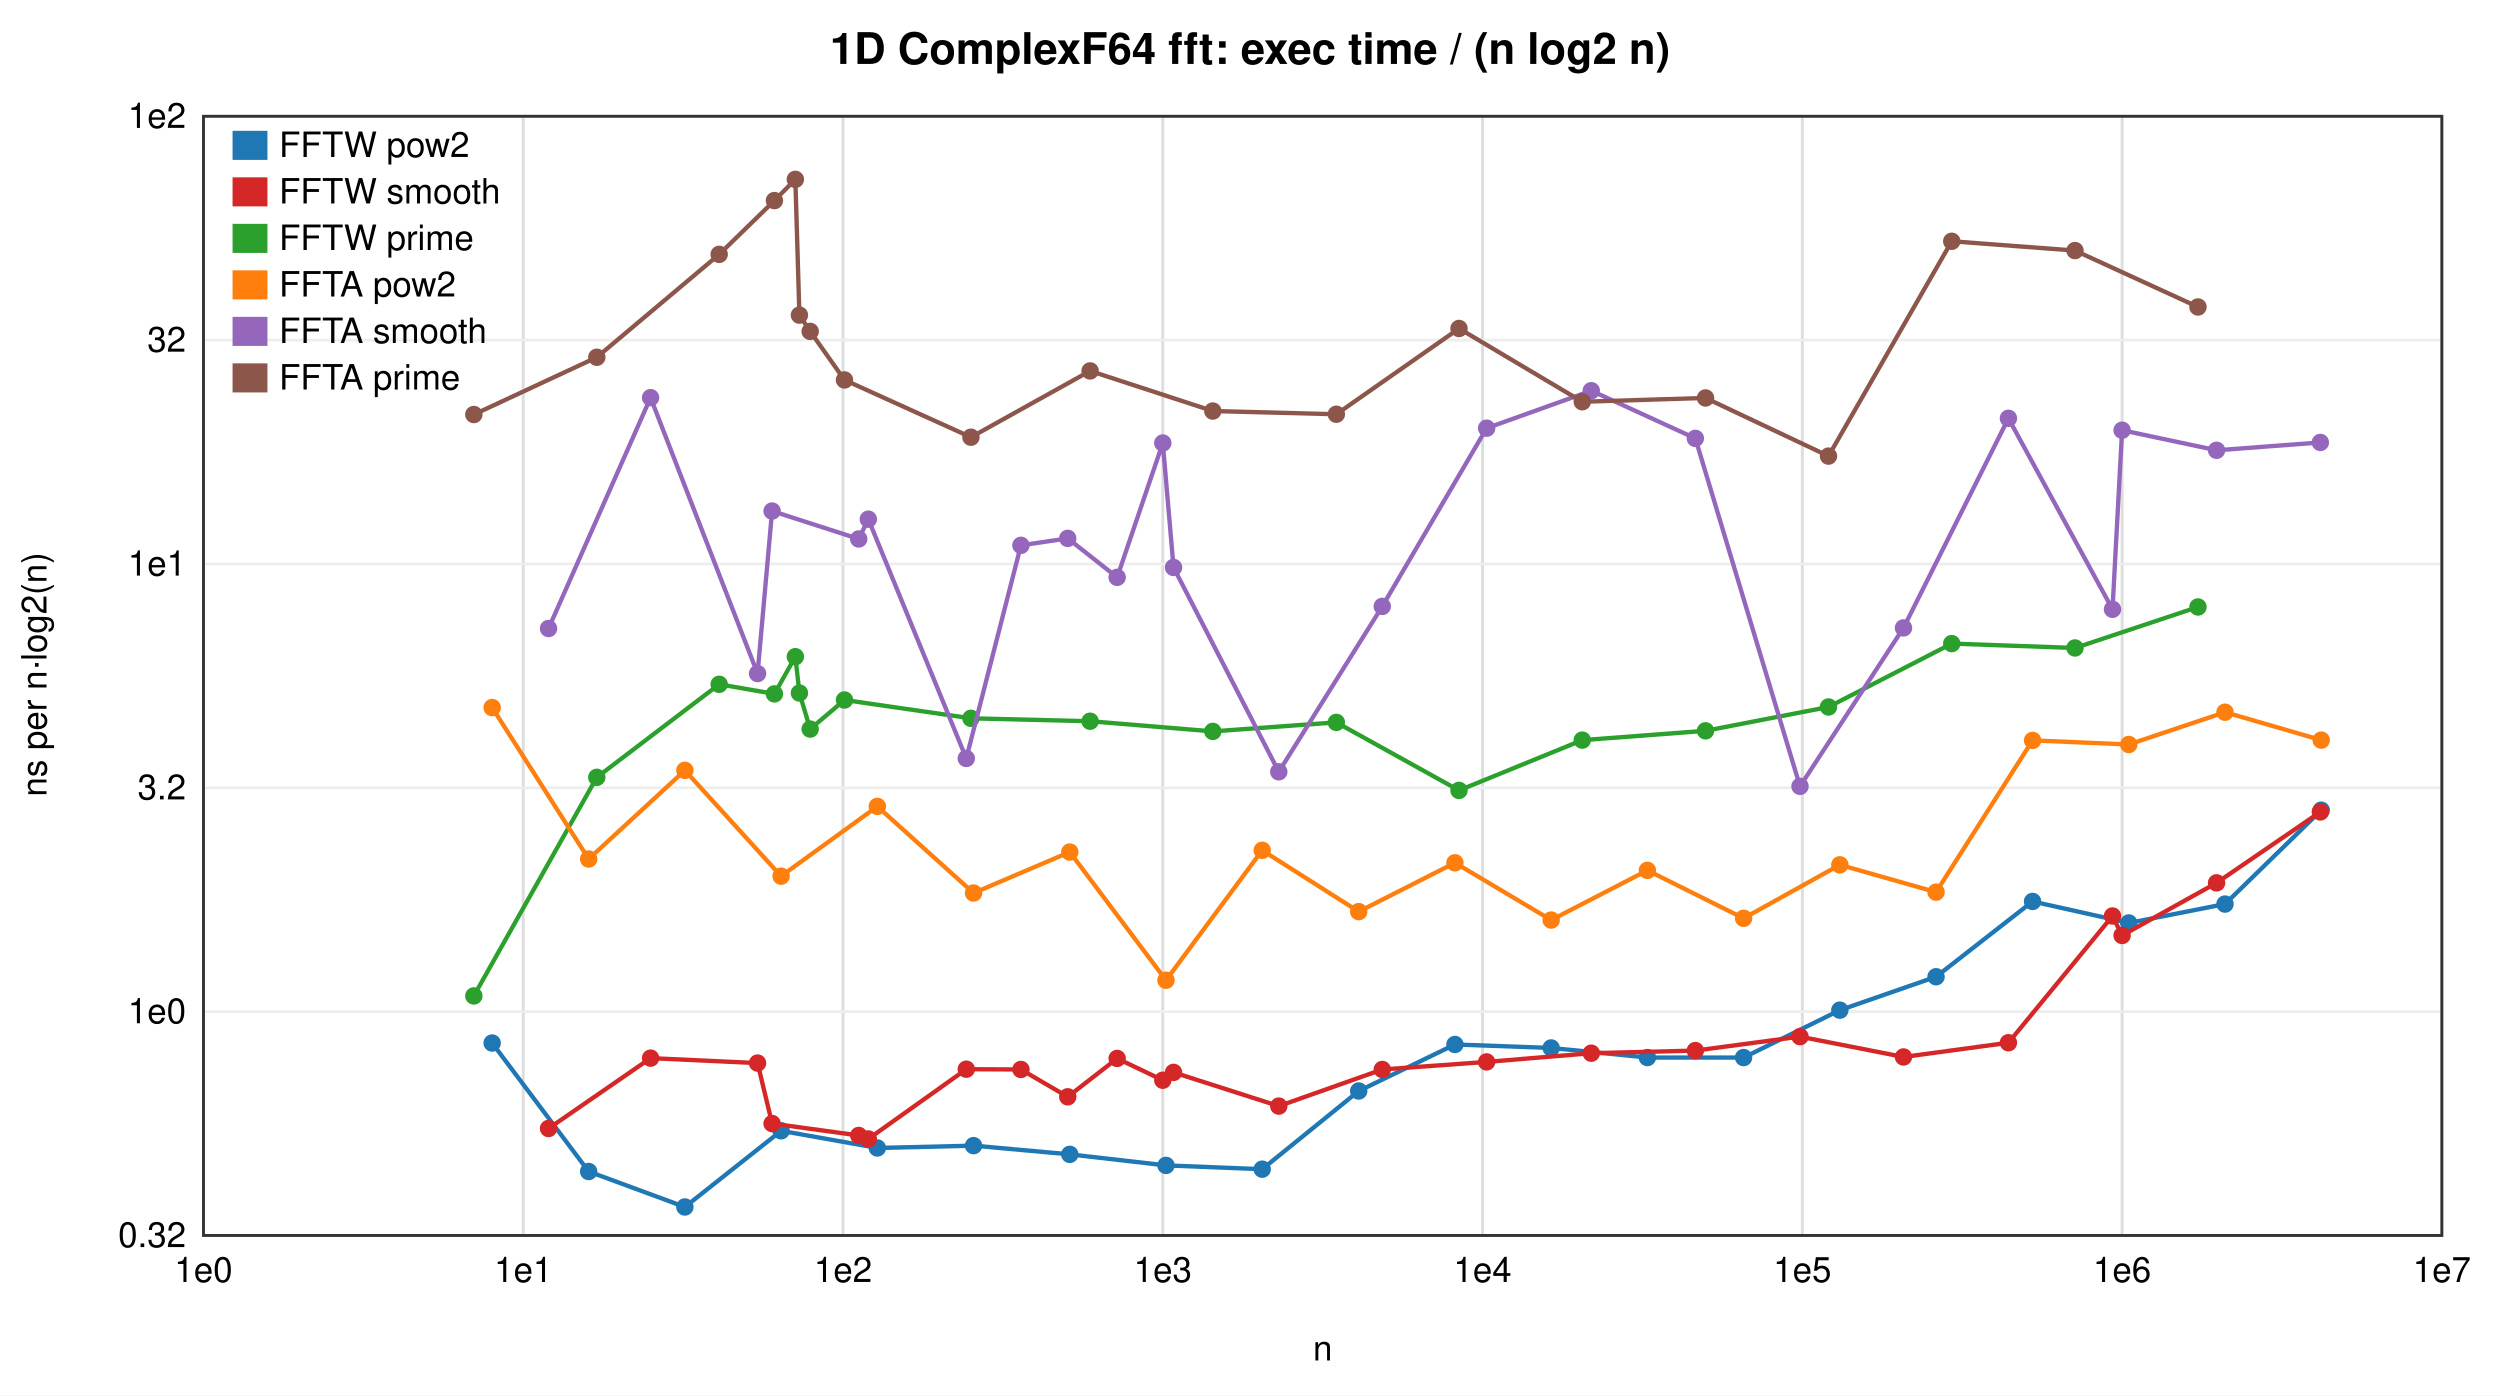
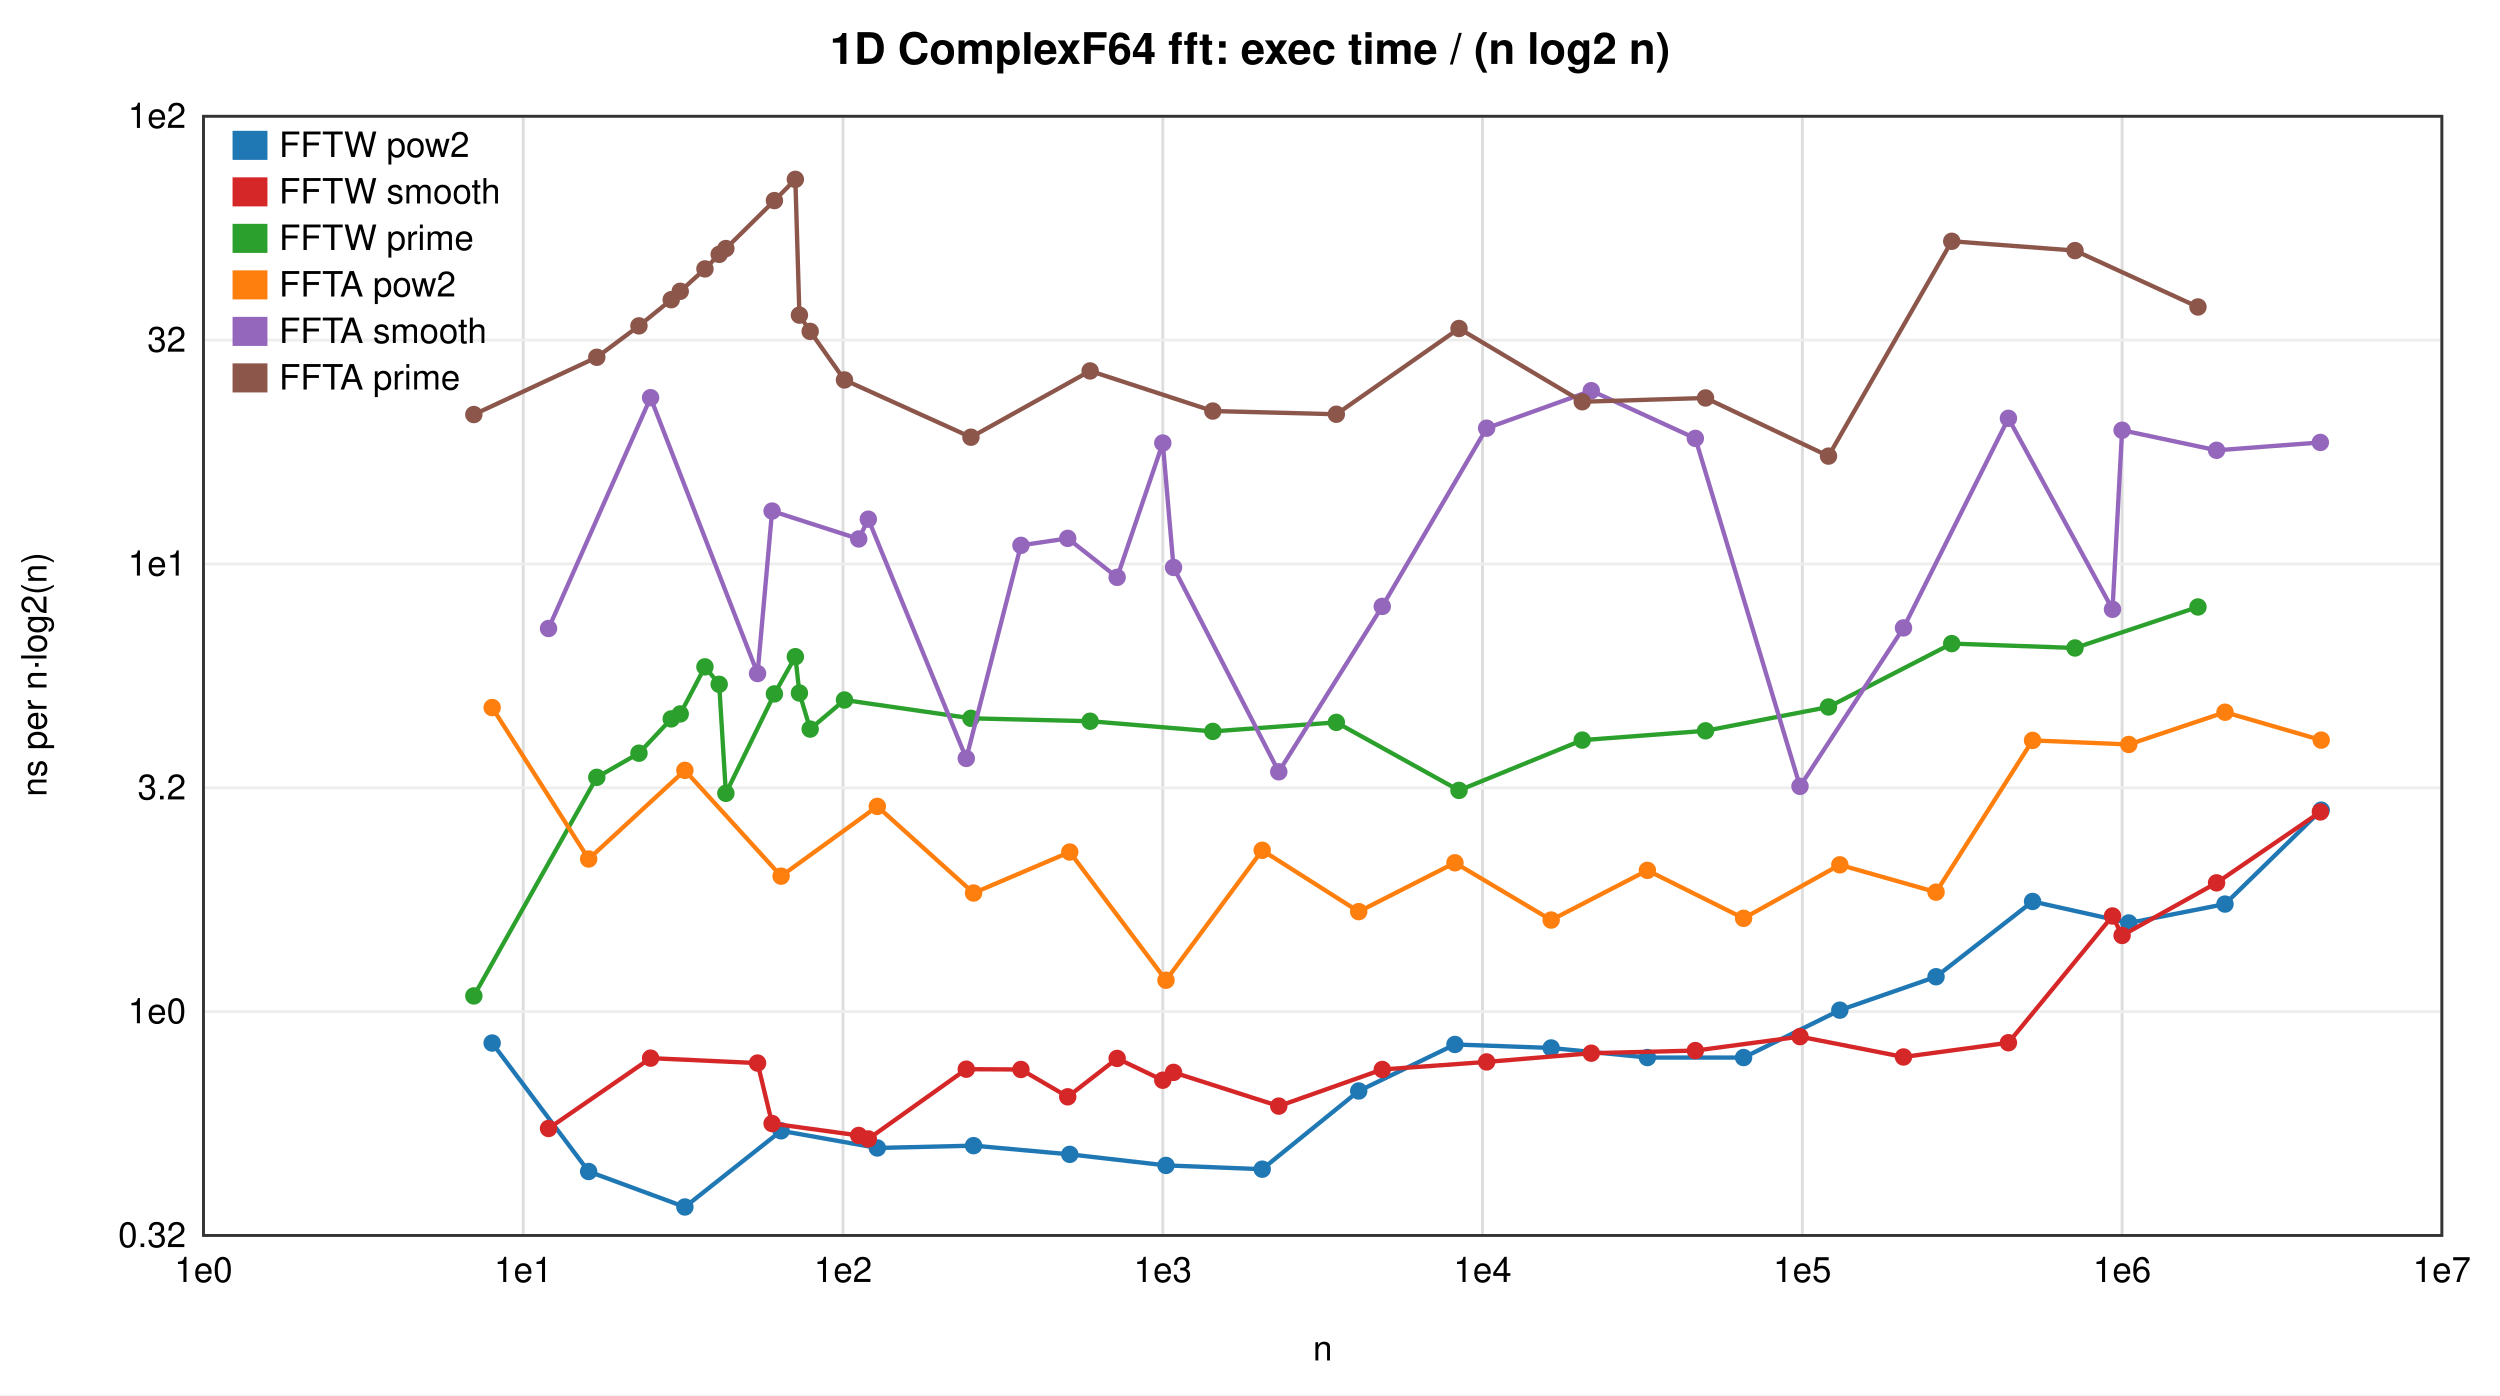
<svg xmlns="http://www.w3.org/2000/svg" width="860" height="480" viewBox="0 0 860 480" font-family="Helvetica, Arial, sans-serif" font-size="12">
  <rect width="100%" height="100%" fill="white" />
  <text x="430" y="22" text-anchor="middle" font-size="15" font-weight="bold">1D ComplexF64 fft: exec time / (n log2 n)</text>
  <line x1="70.0" y1="40" x2="70.0" y2="425" stroke="#ddd" />
  <text x="70.0" y="441" text-anchor="middle">1e0</text>
  <line x1="180.0" y1="40" x2="180.0" y2="425" stroke="#ddd" />
  <text x="180.0" y="441" text-anchor="middle">1e1</text>
  <line x1="290.0" y1="40" x2="290.0" y2="425" stroke="#ddd" />
  <text x="290.0" y="441" text-anchor="middle">1e2</text>
  <line x1="400.0" y1="40" x2="400.0" y2="425" stroke="#ddd" />
  <text x="400.0" y="441" text-anchor="middle">1e3</text>
  <line x1="510.0" y1="40" x2="510.0" y2="425" stroke="#ddd" />
  <text x="510.0" y="441" text-anchor="middle">1e4</text>
  <line x1="620.0" y1="40" x2="620.0" y2="425" stroke="#ddd" />
  <text x="620.0" y="441" text-anchor="middle">1e5</text>
  <line x1="730.0" y1="40" x2="730.0" y2="425" stroke="#ddd" />
  <text x="730.0" y="441" text-anchor="middle">1e6</text>
  <line x1="840.0" y1="40" x2="840.0" y2="425" stroke="#ddd" />
  <text x="840.0" y="441" text-anchor="middle">1e7</text>
  <line x1="70" y1="425.0" x2="840" y2="425.0" stroke="#eee" />
  <text x="64" y="429.0" text-anchor="end">0.32</text>
  <line x1="70" y1="348.0" x2="840" y2="348.0" stroke="#eee" />
  <text x="64" y="352.0" text-anchor="end">1e0</text>
  <line x1="70" y1="271.0" x2="840" y2="271.0" stroke="#eee" />
  <text x="64" y="275.0" text-anchor="end">3.2</text>
  <line x1="70" y1="194.0" x2="840" y2="194.0" stroke="#eee" />
  <text x="64" y="198.0" text-anchor="end">1e1</text>
  <line x1="70" y1="117.0" x2="840" y2="117.0" stroke="#eee" />
  <text x="64" y="121.0" text-anchor="end">32</text>
  <line x1="70" y1="40.0" x2="840" y2="40.0" stroke="#eee" />
  <text x="64" y="44.0" text-anchor="end">1e2</text>
  <rect x="70" y="40" width="770" height="385" fill="none" stroke="#333" />
  <text x="455" y="468" text-anchor="middle">n</text>
  <text transform="translate(16,232) rotate(-90)" text-anchor="middle">ns per n·log2(n)</text>
  <polyline fill="none" stroke="#1f77b4" stroke-width="1.5" points="169.3,358.8 202.5,403.0 235.6,415.2 268.7,389.0 301.8,394.9 334.9,394.1 368.0,397.1 401.1,400.9 434.2,402.2 467.4,375.3 500.5,359.3 533.6,360.5 566.7,363.8 599.8,363.8 632.9,347.5 666.0,336.0 699.2,310.1 732.3,317.5 765.4,311.0 798.5,278.7" />
  <circle cx="169.3" cy="358.8" r="3" fill="#1f77b4" />
  <circle cx="202.5" cy="403.0" r="3" fill="#1f77b4" />
  <circle cx="235.6" cy="415.2" r="3" fill="#1f77b4" />
  <circle cx="268.7" cy="389.0" r="3" fill="#1f77b4" />
  <circle cx="301.8" cy="394.9" r="3" fill="#1f77b4" />
  <circle cx="334.9" cy="394.1" r="3" fill="#1f77b4" />
  <circle cx="368.0" cy="397.1" r="3" fill="#1f77b4" />
  <circle cx="401.1" cy="400.9" r="3" fill="#1f77b4" />
  <circle cx="434.2" cy="402.2" r="3" fill="#1f77b4" />
  <circle cx="467.4" cy="375.3" r="3" fill="#1f77b4" />
  <circle cx="500.5" cy="359.3" r="3" fill="#1f77b4" />
  <circle cx="533.6" cy="360.5" r="3" fill="#1f77b4" />
  <circle cx="566.7" cy="363.8" r="3" fill="#1f77b4" />
  <circle cx="599.8" cy="363.8" r="3" fill="#1f77b4" />
  <circle cx="632.9" cy="347.5" r="3" fill="#1f77b4" />
  <circle cx="666.0" cy="336.0" r="3" fill="#1f77b4" />
  <circle cx="699.2" cy="310.1" r="3" fill="#1f77b4" />
  <circle cx="732.3" cy="317.5" r="3" fill="#1f77b4" />
  <circle cx="765.4" cy="311.0" r="3" fill="#1f77b4" />
  <circle cx="798.5" cy="278.7" r="3" fill="#1f77b4" />
  <rect x="80" y="45" width="12" height="10" fill="#1f77b4" />
  <text x="96" y="54">FFTW pow2</text>
  <polyline fill="none" stroke="#d62728" stroke-width="1.5" points="188.7,388.2 223.8,364.0 260.6,365.7 265.6,386.5 295.4,390.6 298.7,391.8 332.4,367.8 351.2,367.9 367.3,377.3 384.3,364.1 400.0,371.6 403.7,368.9 439.9,380.5 475.5,367.9 511.4,365.3 547.4,362.3 583.2,361.4 619.2,356.6 654.8,363.6 690.9,358.7 726.7,315.1 730.0,321.8 762.5,303.7 798.2,279.3" />
  <circle cx="188.7" cy="388.2" r="3" fill="#d62728" />
  <circle cx="223.8" cy="364.0" r="3" fill="#d62728" />
  <circle cx="260.6" cy="365.7" r="3" fill="#d62728" />
  <circle cx="265.6" cy="386.5" r="3" fill="#d62728" />
  <circle cx="295.4" cy="390.6" r="3" fill="#d62728" />
  <circle cx="298.7" cy="391.8" r="3" fill="#d62728" />
  <circle cx="332.4" cy="367.8" r="3" fill="#d62728" />
  <circle cx="351.2" cy="367.9" r="3" fill="#d62728" />
  <circle cx="367.3" cy="377.3" r="3" fill="#d62728" />
  <circle cx="384.3" cy="364.1" r="3" fill="#d62728" />
  <circle cx="400.0" cy="371.6" r="3" fill="#d62728" />
  <circle cx="403.7" cy="368.9" r="3" fill="#d62728" />
  <circle cx="439.9" cy="380.5" r="3" fill="#d62728" />
  <circle cx="475.5" cy="367.9" r="3" fill="#d62728" />
  <circle cx="511.4" cy="365.3" r="3" fill="#d62728" />
  <circle cx="547.4" cy="362.3" r="3" fill="#d62728" />
  <circle cx="583.2" cy="361.4" r="3" fill="#d62728" />
  <circle cx="619.2" cy="356.6" r="3" fill="#d62728" />
  <circle cx="654.8" cy="363.6" r="3" fill="#d62728" />
  <circle cx="690.9" cy="358.7" r="3" fill="#d62728" />
  <circle cx="726.7" cy="315.1" r="3" fill="#d62728" />
  <circle cx="730.0" cy="321.8" r="3" fill="#d62728" />
  <circle cx="762.5" cy="303.7" r="3" fill="#d62728" />
  <circle cx="798.2" cy="279.3" r="3" fill="#d62728" />
  <rect x="80" y="61" width="12" height="10" fill="#d62728" />
  <text x="96" y="70">FFTW smooth</text>
-   <polyline fill="none" stroke="#2ca02c" stroke-width="1.5" points="163.0,342.6 205.3,267.4 247.4,235.4 266.4,238.7 273.6,225.9 275.0,238.4 278.7,250.8 290.5,240.8 334.0,247.1 375.0,248.1 417.2,251.6 459.7,248.5 501.9,271.9 544.3,254.6 586.7,251.4 629.0,243.2 671.4,221.4 713.8,222.9 756.1,208.8" />
+   <polyline fill="none" stroke="#2ca02c" stroke-width="1.5" points="163.0,342.6 205.3,267.4 219.8,259.1 230.9,247.3 234.0,245.6 242.5,229.4 247.4,235.4 249.7,272.9 266.4,238.7 273.6,225.9 275.0,238.4 278.7,250.8 290.5,240.8 334.0,247.1 375.0,248.1 417.2,251.6 459.7,248.5 501.9,271.9 544.3,254.6 586.7,251.4 629.0,243.2 671.4,221.4 713.8,222.9 756.1,208.8" />
  <circle cx="163.0" cy="342.6" r="3" fill="#2ca02c" />
  <circle cx="205.3" cy="267.4" r="3" fill="#2ca02c" />
+   <circle cx="219.8" cy="259.1" r="3" fill="#2ca02c" />
+   <circle cx="230.9" cy="247.3" r="3" fill="#2ca02c" />
+   <circle cx="234.0" cy="245.6" r="3" fill="#2ca02c" />
+   <circle cx="242.5" cy="229.4" r="3" fill="#2ca02c" />
  <circle cx="247.4" cy="235.4" r="3" fill="#2ca02c" />
+   <circle cx="249.7" cy="272.9" r="3" fill="#2ca02c" />
  <circle cx="266.4" cy="238.7" r="3" fill="#2ca02c" />
  <circle cx="273.6" cy="225.9" r="3" fill="#2ca02c" />
  <circle cx="275.0" cy="238.4" r="3" fill="#2ca02c" />
  <circle cx="278.7" cy="250.8" r="3" fill="#2ca02c" />
  <circle cx="290.5" cy="240.8" r="3" fill="#2ca02c" />
  <circle cx="334.0" cy="247.1" r="3" fill="#2ca02c" />
  <circle cx="375.0" cy="248.1" r="3" fill="#2ca02c" />
  <circle cx="417.2" cy="251.6" r="3" fill="#2ca02c" />
  <circle cx="459.7" cy="248.5" r="3" fill="#2ca02c" />
  <circle cx="501.9" cy="271.9" r="3" fill="#2ca02c" />
  <circle cx="544.3" cy="254.6" r="3" fill="#2ca02c" />
  <circle cx="586.7" cy="251.4" r="3" fill="#2ca02c" />
  <circle cx="629.0" cy="243.2" r="3" fill="#2ca02c" />
  <circle cx="671.4" cy="221.4" r="3" fill="#2ca02c" />
  <circle cx="713.8" cy="222.9" r="3" fill="#2ca02c" />
  <circle cx="756.1" cy="208.8" r="3" fill="#2ca02c" />
  <rect x="80" y="77" width="12" height="10" fill="#2ca02c" />
  <text x="96" y="86">FFTW prime</text>
  <polyline fill="none" stroke="#ff7f0e" stroke-width="1.5" points="169.3,243.4 202.5,295.5 235.6,265.0 268.7,301.4 301.8,277.4 334.9,307.2 368.0,293.1 401.1,337.2 434.2,292.5 467.4,313.6 500.5,296.8 533.6,316.5 566.7,299.4 599.8,315.9 632.9,297.5 666.0,306.9 699.2,254.7 732.3,256.1 765.4,245.0 798.5,254.6" />
  <circle cx="169.3" cy="243.4" r="3" fill="#ff7f0e" />
  <circle cx="202.5" cy="295.5" r="3" fill="#ff7f0e" />
  <circle cx="235.6" cy="265.0" r="3" fill="#ff7f0e" />
  <circle cx="268.7" cy="301.4" r="3" fill="#ff7f0e" />
  <circle cx="301.8" cy="277.4" r="3" fill="#ff7f0e" />
  <circle cx="334.9" cy="307.2" r="3" fill="#ff7f0e" />
  <circle cx="368.0" cy="293.1" r="3" fill="#ff7f0e" />
  <circle cx="401.1" cy="337.2" r="3" fill="#ff7f0e" />
  <circle cx="434.2" cy="292.5" r="3" fill="#ff7f0e" />
  <circle cx="467.4" cy="313.6" r="3" fill="#ff7f0e" />
  <circle cx="500.5" cy="296.8" r="3" fill="#ff7f0e" />
  <circle cx="533.6" cy="316.5" r="3" fill="#ff7f0e" />
  <circle cx="566.7" cy="299.4" r="3" fill="#ff7f0e" />
  <circle cx="599.8" cy="315.9" r="3" fill="#ff7f0e" />
  <circle cx="632.9" cy="297.5" r="3" fill="#ff7f0e" />
  <circle cx="666.0" cy="306.9" r="3" fill="#ff7f0e" />
  <circle cx="699.2" cy="254.7" r="3" fill="#ff7f0e" />
  <circle cx="732.3" cy="256.1" r="3" fill="#ff7f0e" />
  <circle cx="765.4" cy="245.0" r="3" fill="#ff7f0e" />
  <circle cx="798.5" cy="254.6" r="3" fill="#ff7f0e" />
  <rect x="80" y="93" width="12" height="10" fill="#ff7f0e" />
  <text x="96" y="102">FFTA pow2</text>
  <polyline fill="none" stroke="#9467bd" stroke-width="1.5" points="188.7,216.2 223.8,136.8 260.6,231.7 265.6,175.8 295.4,185.4 298.7,178.6 332.4,260.9 351.2,187.6 367.3,185.2 384.3,198.6 400.0,152.4 403.7,195.2 439.9,265.5 475.5,208.6 511.4,147.3 547.4,134.4 583.2,150.8 619.2,270.5 654.8,216.0 690.9,143.9 726.7,209.6 730.0,148.0 762.5,154.9 798.2,152.2" />
  <circle cx="188.7" cy="216.2" r="3" fill="#9467bd" />
  <circle cx="223.8" cy="136.8" r="3" fill="#9467bd" />
  <circle cx="260.6" cy="231.7" r="3" fill="#9467bd" />
  <circle cx="265.6" cy="175.8" r="3" fill="#9467bd" />
  <circle cx="295.4" cy="185.4" r="3" fill="#9467bd" />
  <circle cx="298.7" cy="178.6" r="3" fill="#9467bd" />
  <circle cx="332.4" cy="260.9" r="3" fill="#9467bd" />
  <circle cx="351.2" cy="187.6" r="3" fill="#9467bd" />
  <circle cx="367.3" cy="185.2" r="3" fill="#9467bd" />
  <circle cx="384.3" cy="198.6" r="3" fill="#9467bd" />
  <circle cx="400.0" cy="152.4" r="3" fill="#9467bd" />
  <circle cx="403.7" cy="195.2" r="3" fill="#9467bd" />
  <circle cx="439.9" cy="265.5" r="3" fill="#9467bd" />
  <circle cx="475.5" cy="208.6" r="3" fill="#9467bd" />
  <circle cx="511.4" cy="147.3" r="3" fill="#9467bd" />
  <circle cx="547.4" cy="134.4" r="3" fill="#9467bd" />
  <circle cx="583.2" cy="150.8" r="3" fill="#9467bd" />
  <circle cx="619.2" cy="270.5" r="3" fill="#9467bd" />
  <circle cx="654.8" cy="216.0" r="3" fill="#9467bd" />
  <circle cx="690.9" cy="143.9" r="3" fill="#9467bd" />
  <circle cx="726.7" cy="209.6" r="3" fill="#9467bd" />
  <circle cx="730.0" cy="148.0" r="3" fill="#9467bd" />
  <circle cx="762.5" cy="154.9" r="3" fill="#9467bd" />
  <circle cx="798.2" cy="152.2" r="3" fill="#9467bd" />
  <rect x="80" y="109" width="12" height="10" fill="#9467bd" />
  <text x="96" y="118">FFTA smooth</text>
-   <polyline fill="none" stroke="#8c564b" stroke-width="1.5" points="163.0,142.6 205.3,122.9 247.4,87.5 266.4,69.0 273.6,61.7 275.0,108.4 278.7,114.0 290.5,130.7 334.0,150.4 375.0,127.6 417.2,141.4 459.7,142.5 501.9,113.0 544.3,138.2 586.7,136.9 629.0,156.9 671.4,83.0 713.8,86.2 756.1,105.6" />
+   <polyline fill="none" stroke="#8c564b" stroke-width="1.5" points="163.0,142.6 205.3,122.9 219.8,112.1 230.9,103.1 234.0,100.2 242.5,92.5 247.4,87.5 249.7,85.5 266.4,69.0 273.6,61.7 275.0,108.4 278.7,114.0 290.5,130.7 334.0,150.4 375.0,127.6 417.2,141.4 459.7,142.5 501.9,113.0 544.3,138.2 586.7,136.9 629.0,156.9 671.4,83.0 713.8,86.2 756.1,105.6" />
  <circle cx="163.0" cy="142.6" r="3" fill="#8c564b" />
  <circle cx="205.3" cy="122.9" r="3" fill="#8c564b" />
+   <circle cx="219.8" cy="112.1" r="3" fill="#8c564b" />
+   <circle cx="230.9" cy="103.1" r="3" fill="#8c564b" />
+   <circle cx="234.0" cy="100.2" r="3" fill="#8c564b" />
+   <circle cx="242.5" cy="92.5" r="3" fill="#8c564b" />
  <circle cx="247.4" cy="87.5" r="3" fill="#8c564b" />
+   <circle cx="249.7" cy="85.5" r="3" fill="#8c564b" />
  <circle cx="266.4" cy="69.0" r="3" fill="#8c564b" />
  <circle cx="273.6" cy="61.7" r="3" fill="#8c564b" />
  <circle cx="275.0" cy="108.4" r="3" fill="#8c564b" />
  <circle cx="278.7" cy="114.0" r="3" fill="#8c564b" />
  <circle cx="290.5" cy="130.7" r="3" fill="#8c564b" />
  <circle cx="334.0" cy="150.4" r="3" fill="#8c564b" />
  <circle cx="375.0" cy="127.6" r="3" fill="#8c564b" />
  <circle cx="417.2" cy="141.4" r="3" fill="#8c564b" />
  <circle cx="459.7" cy="142.5" r="3" fill="#8c564b" />
  <circle cx="501.9" cy="113.0" r="3" fill="#8c564b" />
  <circle cx="544.3" cy="138.2" r="3" fill="#8c564b" />
  <circle cx="586.7" cy="136.9" r="3" fill="#8c564b" />
  <circle cx="629.0" cy="156.9" r="3" fill="#8c564b" />
  <circle cx="671.4" cy="83.0" r="3" fill="#8c564b" />
  <circle cx="713.8" cy="86.2" r="3" fill="#8c564b" />
  <circle cx="756.1" cy="105.6" r="3" fill="#8c564b" />
  <rect x="80" y="125" width="12" height="10" fill="#8c564b" />
  <text x="96" y="134">FFTA prime</text>
</svg>
